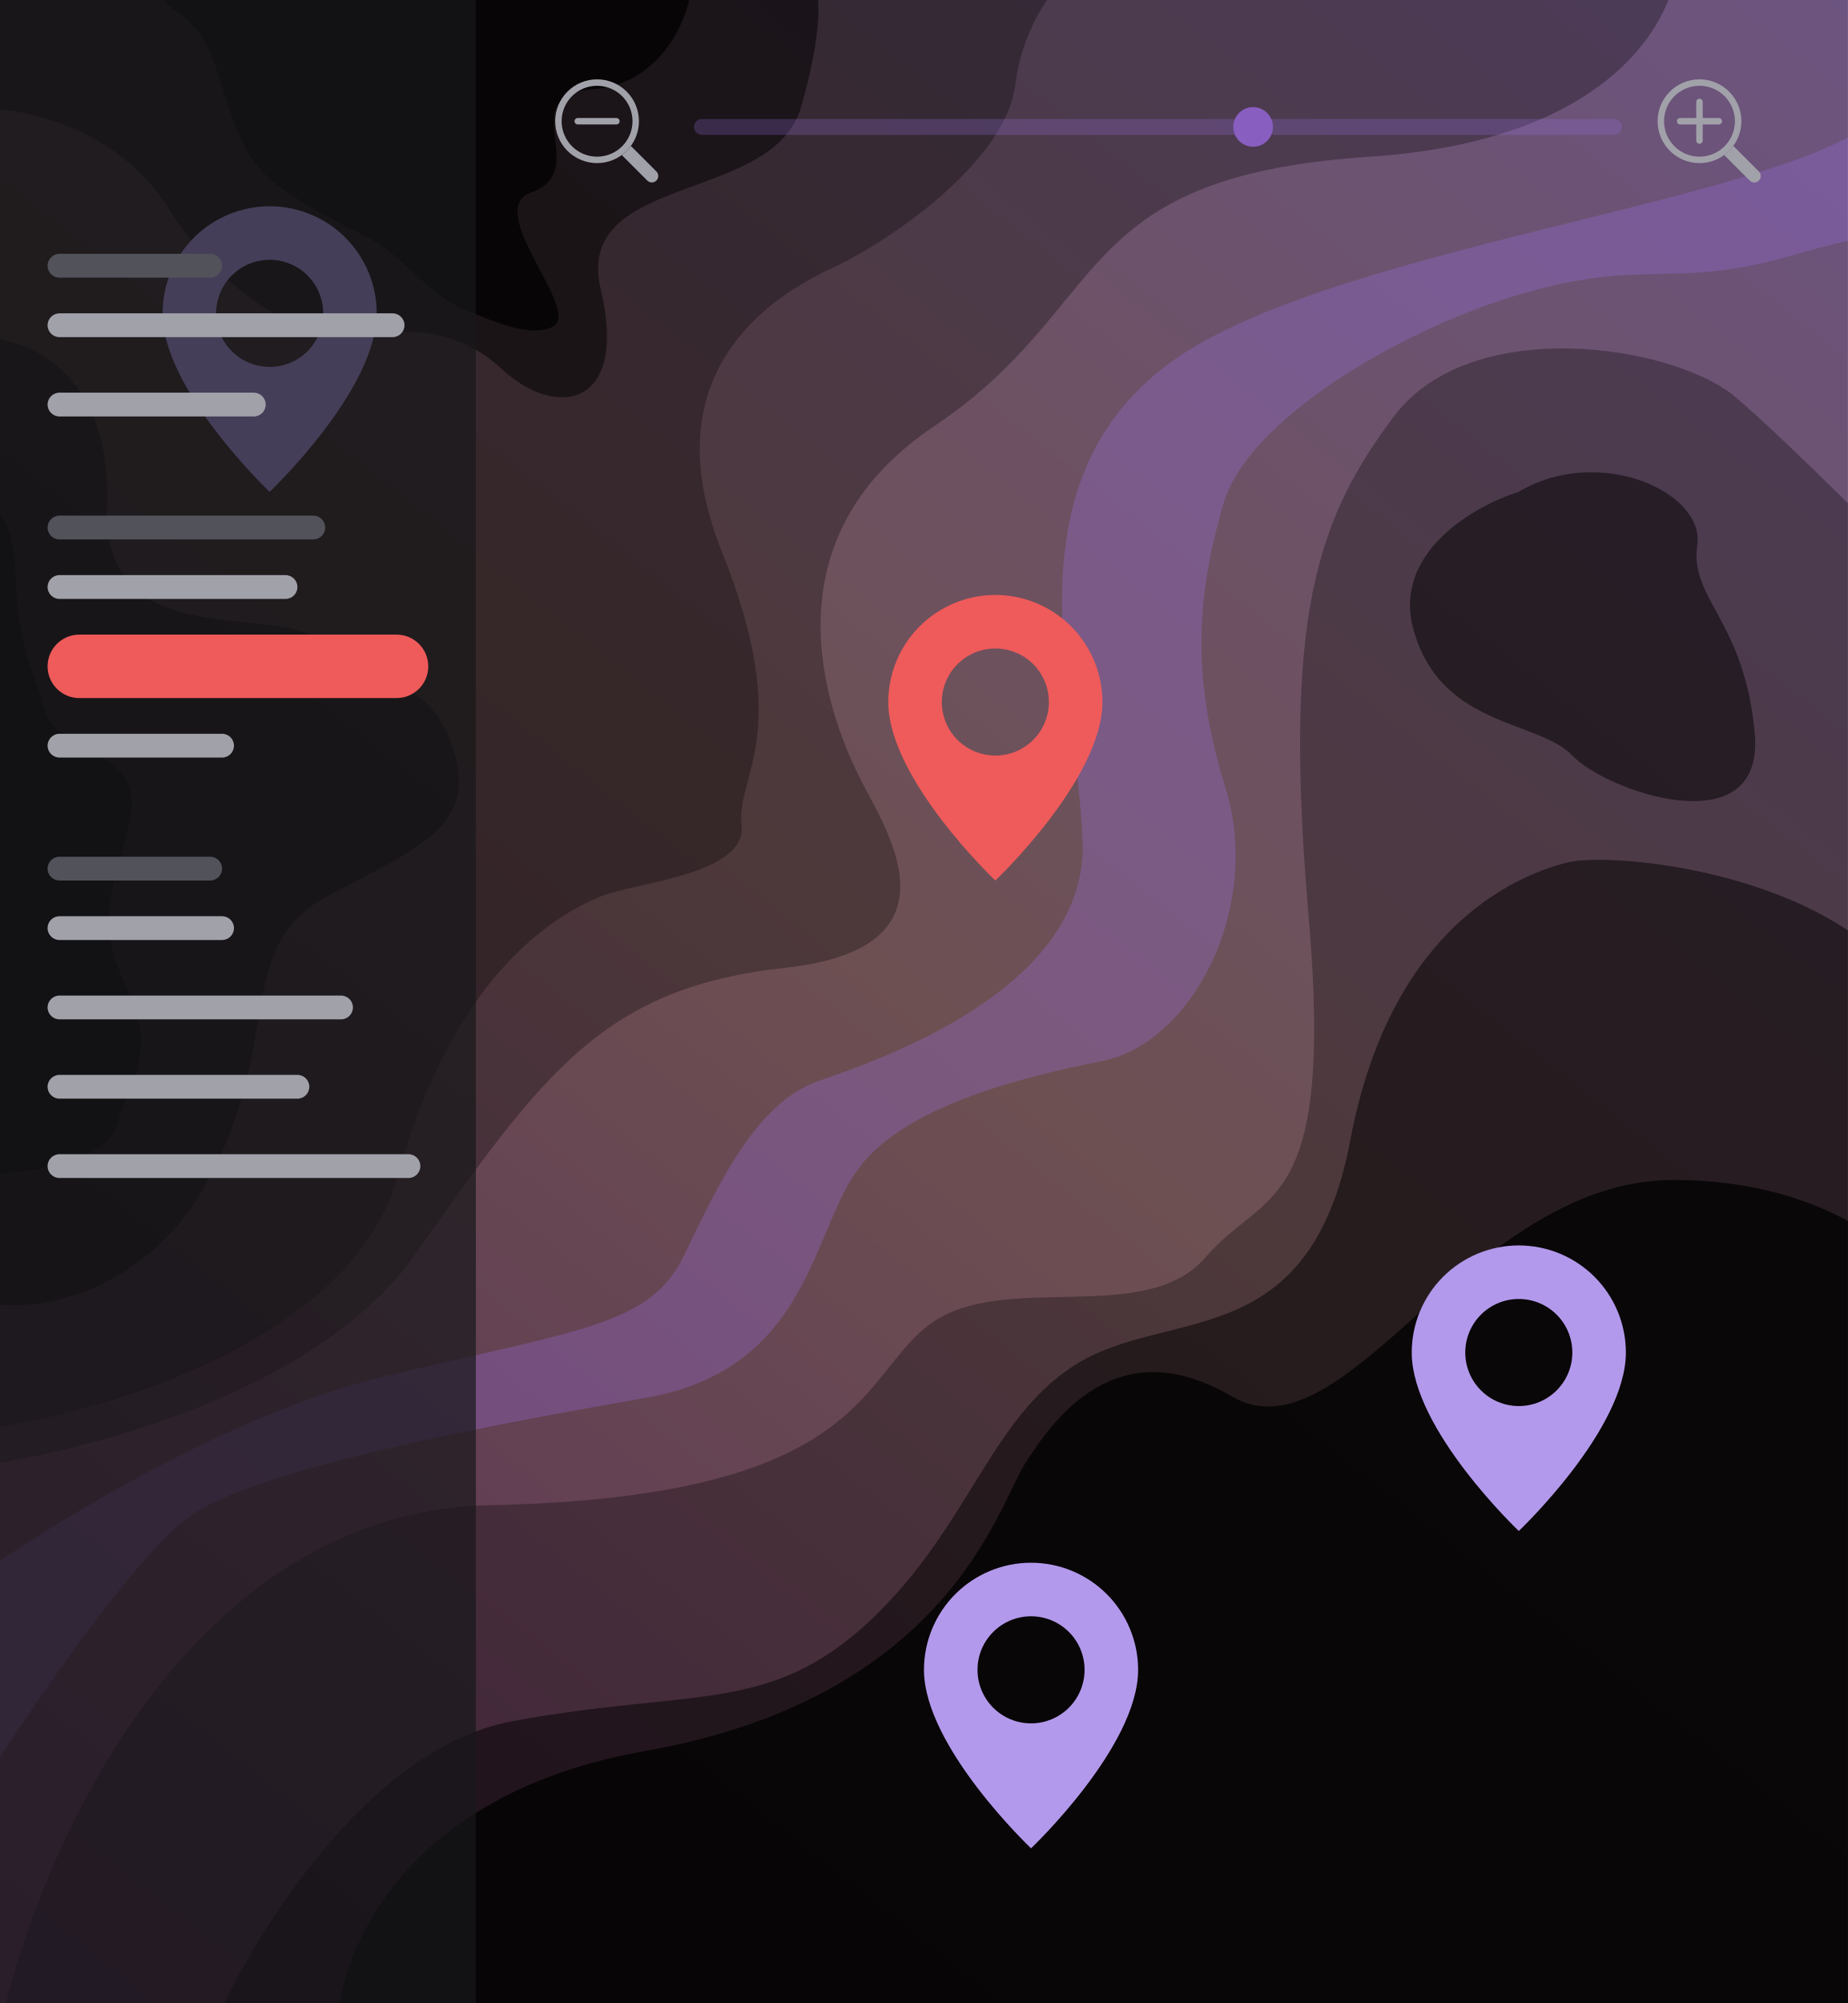
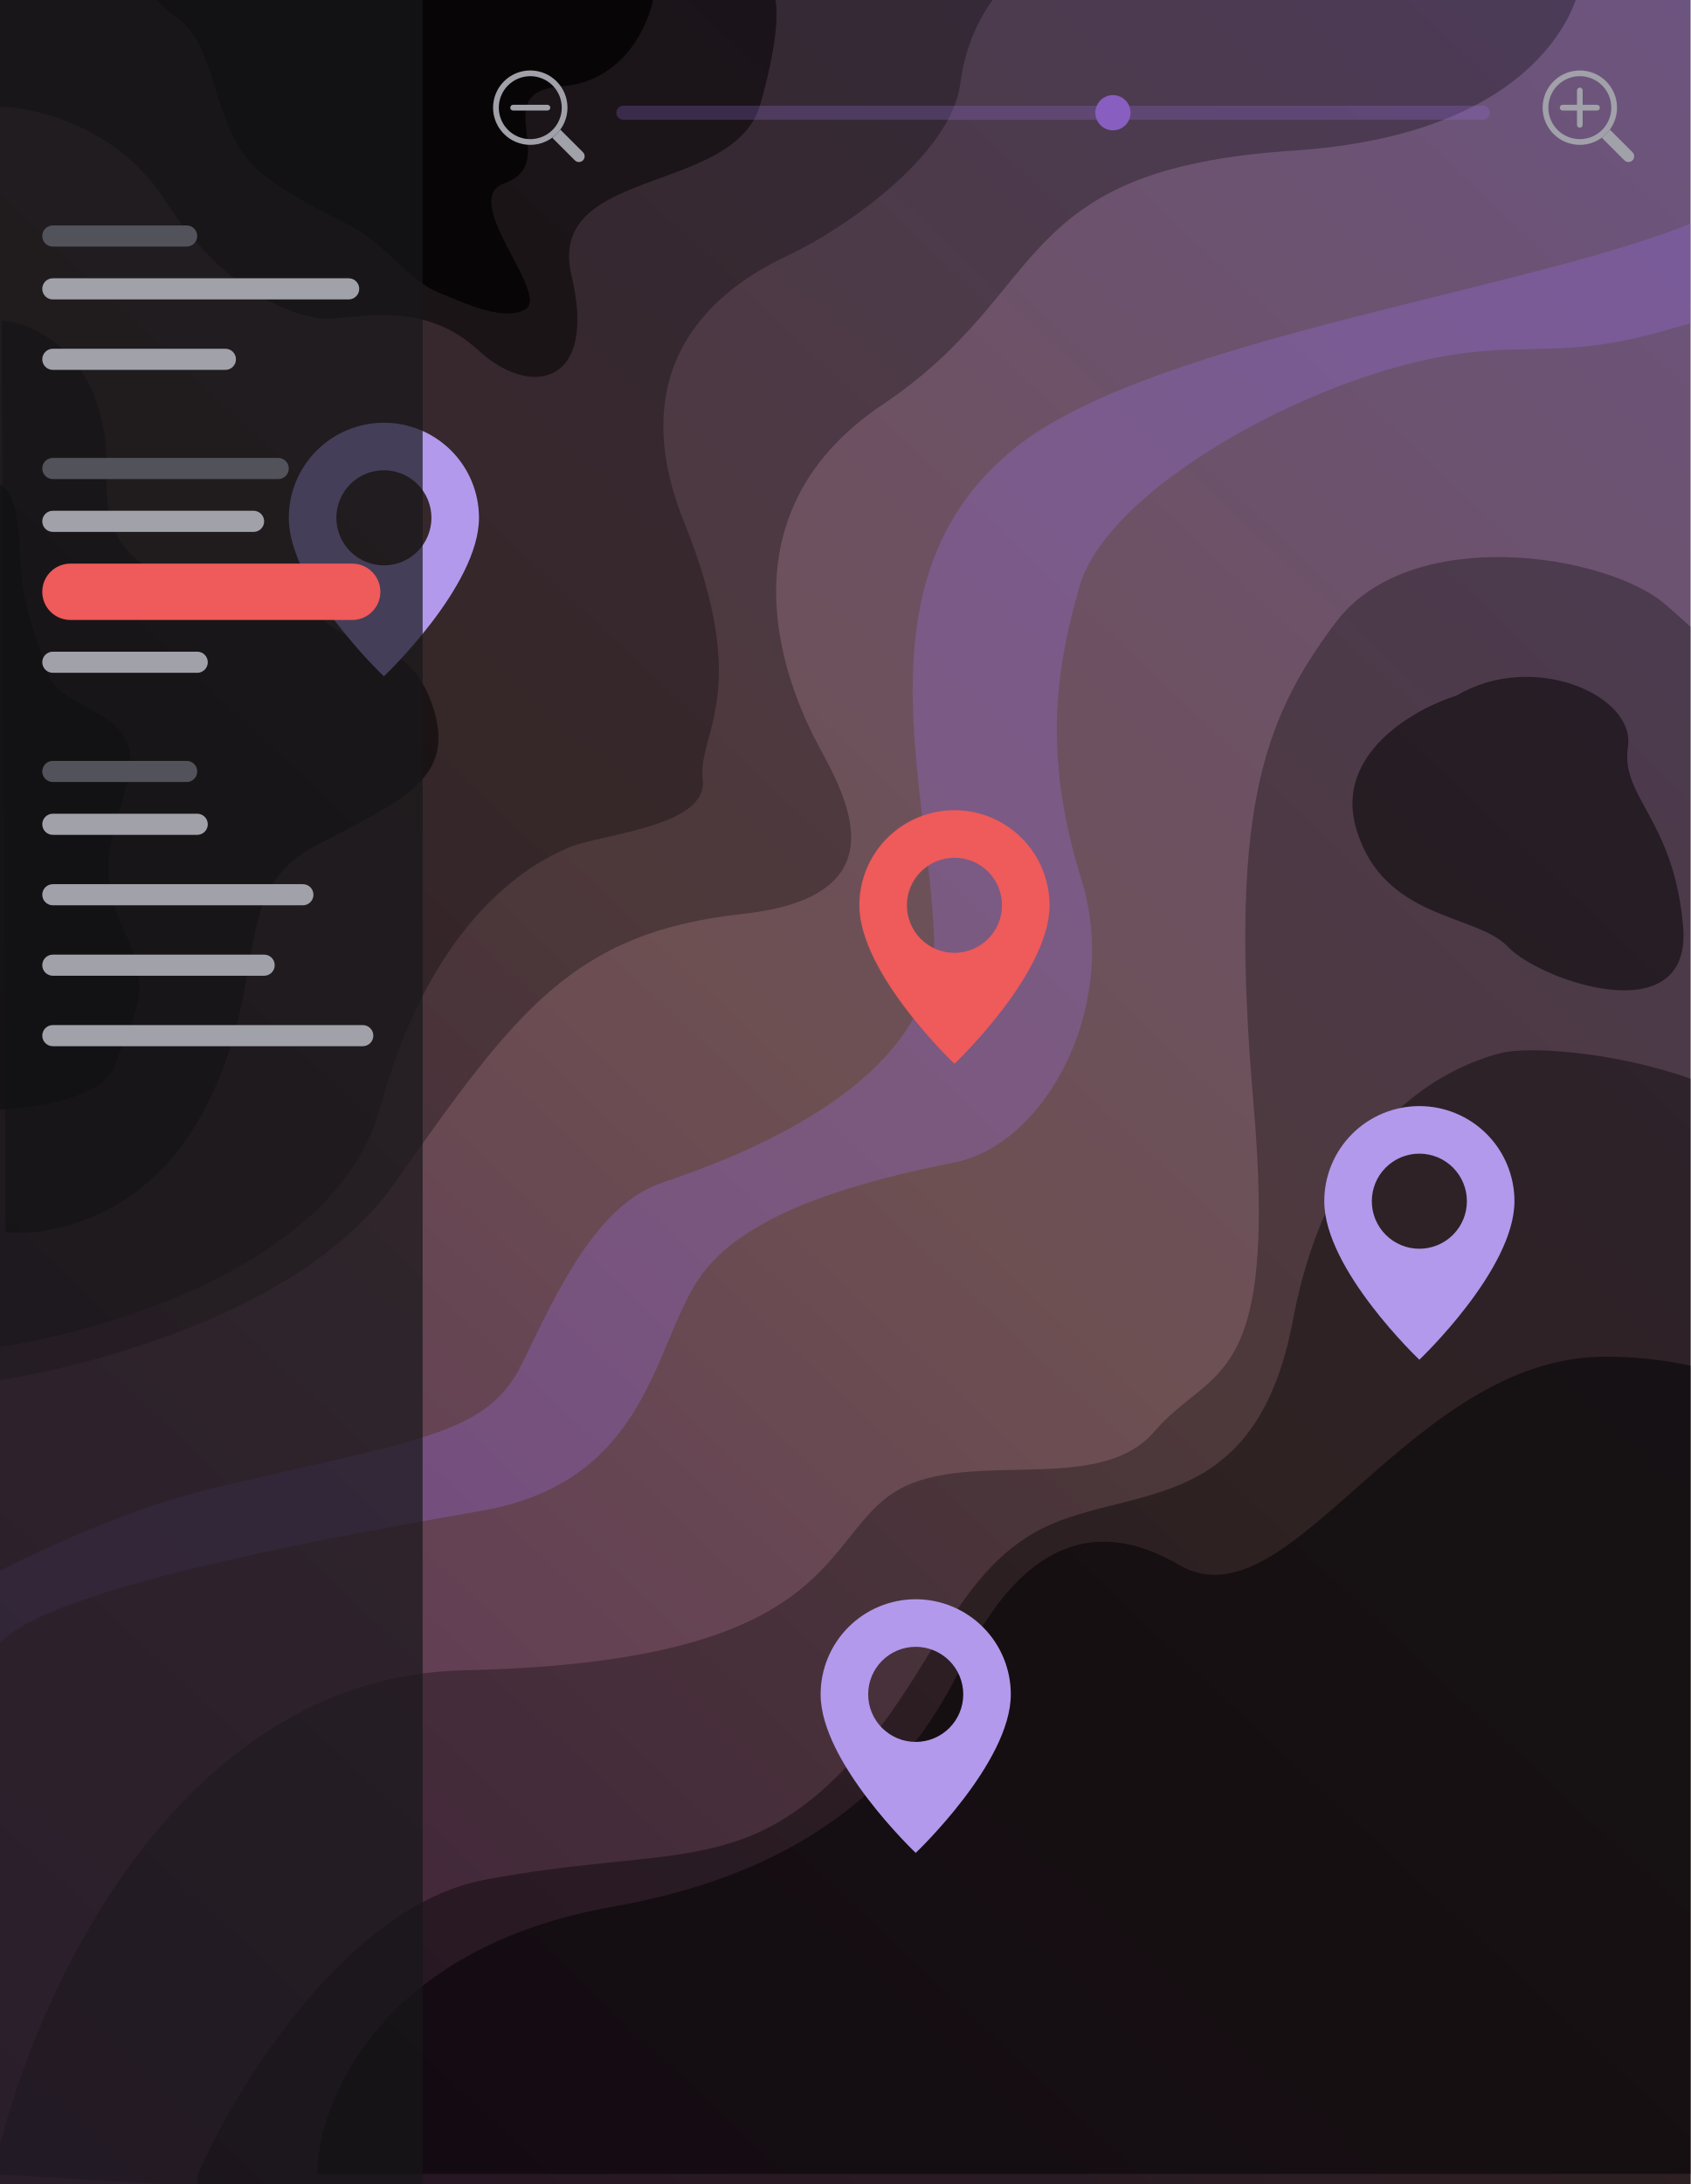
- <svg xmlns="http://www.w3.org/2000/svg" viewBox="0 0 466 505" fill="none">
+ <svg xmlns="http://www.w3.org/2000/svg" viewBox="0 0 480 620" fill="none">
  <g clip-path="url(#clip0_1_877)">
-     <rect width="466" height="505" fill="url(#paint0_linear_1_877)" />
-     <path d="M162.5 441.5C101.3 452.3 85.333 492.667 85 511.5H489.5V330C484.167 319.167 463.2 297.5 422 297.5C370.5 297.5 339.5 369 310.5 352C281.5 335 265.5 358 258.5 369C251.5 380 239 428 162.5 441.5Z" fill="black" fill-opacity="0.75" />
-     <path d="M356.5 159C350.9 139.4 371.833 127.5 383 124C403.07 112 430 124 428 137.5C426 151 440 156.5 442.5 185C445 213.5 405 199.5 396.5 190.5C388 181.5 363.5 183.5 356.5 159Z" fill="black" fill-opacity="0.5" />
-     <path d="M129 434C92.6 440.8 63.5 488.5 53.5 511.5V518L489.5 524C491.167 455.667 493.5 309.3 489.5 270.5C484.5 222 408.5 214 395 217.5C381.5 221 350.5 234.5 340.5 287.5C330.5 340.5 296 330 273 343C250 356 245 384.5 219.5 408.5C194 432.5 174.5 425.5 129 434Z" fill="black" fill-opacity="0.5" />
-     <path d="M123.5 379.5C46.7 381.1 9.167 468.167 0 511.5L502.5 541L495.5 156.5C481.333 142 449.9 110.4 437.5 100C422 87 371 79 351.5 105C332 131 323.5 155.5 330 231C336.5 306.5 319 299.5 304 317C289 334.5 253.5 320.5 235 333.5C216.5 346.5 219.5 377.5 123.5 379.5Z" fill="black" fill-opacity="0.3" />
-     <path d="M97 347C56.6 356.6 8.833 386.667 -10 400.5L-7 454C5.667 433.667 34.6 390.7 49 381.5C67 370 122 359.5 162.5 352.5C203 345.5 204.5 312.5 215.5 296C226.5 279.5 255.5 272 278 267.5C300.5 263 318.5 229 309 198.5C299.5 168 302.724 147.215 308.5 127C314.5 106 353 83 384 74C415 65 422 73 451.5 64.5C475.1 57.7 484.333 57.333 486 58C490.333 40.833 494.1 11 474.5 29C450 51.5 332 62 293 93C254 124 271.5 175 273 212C274.5 249 222.5 267 206.5 272.5C190.5 278 181 299 172.5 316.5C164 334 147.5 335 97 347Z" fill="#9A70E2" fill-opacity="0.3" />
-     <path d="M104.5 316.5C78.5 353.3 13.667 368.167 -15.5 371L-9.5 -15L423 -10.5C422.667 4.5 406.7 35.5 345.5 39.5C269 44.5 281 77 235.5 107.5C190 138 211 184.5 217 196.5C223 208.5 244 239 198 244C152.205 248.978 137.134 270.309 104.933 315.887L104.5 316.5Z" fill="black" fill-opacity="0.3" />
-     <path d="M100.5 296C88.9 338.4 25 356.667 -5.5 360.5L-4.5 -6.5H270C266.167 -3.667 258 5.9 256 21.5C253.5 41 224 61 210 67.5C196 74 163.5 93 182 139C200.5 185 185.5 195.5 187 208C188.5 220.5 160 222.5 151.5 226C143 229.5 115 243 100.5 296Z" fill="black" fill-opacity="0.3" />
-     <path d="M52.5 297.5C37.3 325.5 11.167 330.167 0 329L-1 85.5C8.833 86.333 28.2 95.9 27 127.5C25.5 167 72 150.5 82.5 163C93 175.5 107 168 114 188C121 208 106 213.5 82.5 226C59 238.5 71.5 262.5 52.5 297.5Z" fill="black" fill-opacity="0.5" />
-     <path d="M29.5 283.5C26.7 293.1 7 295.833 -2.5 296C-3.288 239.833 -4.392 127.7 -2.5 128.5C-0.135 129.5 3.5 130.5 4 146.5C4.5 162.5 8.5 169.5 11.5 179.5C14.5 189.5 36 189 33 205.5C30 222 23 230 31.5 248C40 266 33 271.5 29.5 283.5Z" fill="black" fill-opacity="0.75" />
-     <path d="M42.5 52.5C30.1 32.9 7.667 27.667 -2 27.5L-1.5 -3H205.5C206.667 -1.167 207.6 7.4 202 27C195 51.5 144.5 43.5 151.5 73C158.5 102.5 140.5 106 126.5 93C112.5 80 96 84 87 84.5C78 85 58 77 42.5 52.5Z" fill="black" fill-opacity="0.5" />
-     <path d="M46.5 4.5C56.5 12 55.5 30 65 42C69.121 47.205 79.797 53.527 91.976 59.5C102.26 64.543 107.615 74.338 117 78C122.061 79.87 134 86 140 82C145.5 77 121.91 52.79 134 48.5C149.5 43 129 24 149.5 22.5C165.9 21.3 172.667 6.333 174 -1L153.5 -1.5L42.5 -1C40.5 -1.667 38.5 -1.5 46.5 4.5Z" fill="black" fill-opacity="0.75" />
-     <path d="M260 466C260 466 287 440.413 287 421C287 413.839 284.155 406.972 279.092 401.908C274.028 396.845 267.161 394 260 394C252.839 394 245.972 396.845 240.908 401.908C235.845 406.972 233 413.839 233 421C233 440.413 260 466 260 466ZM260 434.5C256.42 434.5 252.986 433.078 250.454 430.546C247.922 428.014 246.5 424.58 246.5 421C246.5 417.42 247.922 413.986 250.454 411.454C252.986 408.922 256.42 407.5 260 407.5C263.58 407.5 267.014 408.922 269.546 411.454C272.078 413.986 273.5 417.42 273.5 421C273.5 424.58 272.078 428.014 269.546 430.546C267.014 433.078 263.58 434.5 260 434.5Z" fill="#B399EC" />
-     <path d="M383 386C383 386 410 360.413 410 341C410 333.839 407.155 326.972 402.092 321.908C397.028 316.845 390.161 314 383 314C375.839 314 368.972 316.845 363.908 321.908C358.845 326.972 356 333.839 356 341C356 360.413 383 386 383 386ZM383 354.5C379.42 354.5 375.986 353.078 373.454 350.546C370.922 348.014 369.5 344.58 369.5 341C369.5 337.42 370.922 333.986 373.454 331.454C375.986 328.922 379.42 327.5 383 327.5C386.58 327.5 390.014 328.922 392.546 331.454C395.078 333.986 396.5 337.42 396.5 341C396.5 344.58 395.078 348.014 392.546 350.546C390.014 353.078 386.58 354.5 383 354.5Z" fill="#B399EC" />
-     <path d="M68 124C68 124 95 98.413 95 79C95 71.839 92.155 64.972 87.092 59.908C82.028 54.845 75.161 52 68 52C60.839 52 53.972 54.845 48.908 59.908C43.845 64.972 41 71.839 41 79C41 98.413 68 124 68 124ZM68 92.5C64.42 92.5 60.986 91.078 58.454 88.546C55.922 86.014 54.5 82.58 54.5 79C54.5 75.42 55.922 71.986 58.454 69.454C60.986 66.922 64.42 65.5 68 65.5C71.58 65.5 75.014 66.922 77.546 69.454C80.078 71.986 81.5 75.42 81.5 79C81.5 82.58 80.078 86.014 77.546 88.546C75.014 91.078 71.58 92.5 68 92.5Z" fill="#B399EC" />
-     <path d="M251 222C251 222 278 196.413 278 177C278 169.839 275.155 162.972 270.092 157.908C265.028 152.845 258.161 150 251 150C243.839 150 236.972 152.845 231.908 157.908C226.845 162.972 224 169.839 224 177C224 196.413 251 222 251 222ZM251 190.5C247.42 190.5 243.986 189.078 241.454 186.546C238.922 184.014 237.5 180.58 237.5 177C237.5 173.42 238.922 169.986 241.454 167.454C243.986 164.922 247.42 163.5 251 163.5C254.58 163.5 258.014 164.922 260.546 167.454C263.078 169.986 264.5 173.42 264.5 177C264.5 180.58 263.078 184.014 260.546 186.546C258.014 189.078 254.58 190.5 251 190.5Z" fill="#EF5A5A" />
-     <g filter="url(#filter0_b_1_877)">
-       <rect width="120" height="505" fill="#18181B" fill-opacity="0.7" />
-       <rect x="12" y="64" width="44" height="6" rx="3" fill="#52525B" />
-       <rect x="12" y="79" width="90" height="6" rx="3" fill="#A1A1AA" />
-       <rect x="12" y="99" width="55" height="6" rx="3" fill="#A1A1AA" />
-       <rect x="12" y="130" width="70" height="6" rx="3" fill="#52525B" />
-       <rect x="12" y="145" width="63" height="6" rx="3" fill="#A1A1AA" />
-       <rect x="12" y="160" width="96" height="16" rx="8" fill="#EF5A5A" />
-       <rect x="12" y="185" width="47" height="6" rx="3" fill="#A1A1AA" />
-       <rect x="12" y="216" width="44" height="6" rx="3" fill="#52525B" />
-       <rect x="12" y="231" width="47" height="6" rx="3" fill="#A1A1AA" />
-       <rect x="12" y="251" width="77" height="6" rx="3" fill="#A1A1AA" />
-       <rect x="12" y="271" width="66" height="6" rx="3" fill="#A1A1AA" />
-       <rect x="12" y="291" width="94" height="6" rx="3" fill="#A1A1AA" />
-     </g>
+     <rect width="480" height="620" fill="url(#paint0_linear_1_877)" />
+     <path d="M174.11 541.259C107.69 552.967 90.362 596.729 90 617.146H529V420.38C523.212 408.636 500.457 385.146 455.743 385.146C399.85 385.146 366.206 462.66 334.733 444.23C303.26 425.801 285.895 450.735 278.298 462.66C270.701 474.586 257.135 526.623 174.11 541.259Z" fill="black" fill-opacity="0.5" />
+     <path d="M385.009 235.009C378.962 213.971 401.567 201.199 413.626 197.442C435.299 184.562 464.38 197.442 462.221 211.932C460.061 226.422 475.179 232.325 477.879 262.916C480.578 293.506 437.383 278.479 428.204 268.819C419.025 259.159 392.568 261.306 385.009 235.009Z" fill="black" fill-opacity="0.5" />
+     <path d="M137.839 533.594C98.383 540.964 66.84 592.667 56 617.597V624.643L528.606 631.146C530.413 557.079 532.942 398.429 528.606 356.373C523.186 303.803 440.805 295.131 426.172 298.925C411.538 302.719 377.936 317.352 367.096 374.799C356.257 432.247 318.86 420.866 293.929 434.957C268.998 449.048 263.578 479.94 235.937 505.954C208.296 531.968 187.159 524.38 137.839 533.594Z" fill="black" fill-opacity="0.4" />
+     <path d="M131.945 474.156C48.65 475.889 7.942 570.229 -2 617.182L543 649.146L535.408 232.527C520.043 216.816 485.951 182.576 472.502 171.308C455.692 157.222 400.378 148.553 379.229 176.725C358.08 204.897 348.861 231.444 355.91 313.251C362.96 395.058 343.98 387.473 327.711 406.435C311.443 425.397 272.94 410.227 252.876 424.313C232.811 438.399 236.065 471.988 131.945 474.156Z" fill="black" fill-opacity="0.3" />
+     <path d="M60.465 422.5C13.471 433.67 -42.093 468.654 -64 484.75L-60.51 547C-45.776 523.341 -12.12 473.347 4.63 462.643C25.568 449.262 89.546 437.045 136.657 428.9C183.767 420.755 185.512 382.358 198.308 363.159C211.103 343.961 244.837 335.234 271.009 329.998C297.182 324.762 318.12 285.201 307.069 249.713C296.019 214.225 299.769 190.04 306.488 166.519C313.467 142.085 358.251 115.323 394.311 104.851C430.371 94.379 438.514 103.688 472.829 93.798C500.281 85.885 511.021 85.459 512.96 86.234C518.001 66.26 522.382 31.548 499.583 52.492C471.084 78.671 333.823 90.889 288.458 126.959C243.092 163.029 263.448 222.37 265.193 265.421C266.938 308.472 206.45 329.416 187.838 335.816C169.227 342.215 158.176 366.65 148.289 387.012C138.401 407.374 119.208 408.538 60.465 422.5Z" fill="#9A70E2" fill-opacity="0.3" />
+     <path d="M111.752 336.253C84.181 375.245 15.429 390.998 -15.5 394L-9.137 -15L449.5 -10.232C449.147 5.662 432.215 38.509 367.316 42.747C286.193 48.045 298.918 82.482 250.669 114.799C202.419 147.117 224.688 196.387 231.051 209.102C237.413 221.817 259.682 254.135 210.902 259.433C162.34 264.707 146.358 287.309 112.211 335.603L111.752 336.253Z" fill="black" fill-opacity="0.3" />
+     <path d="M107.848 314.634C95.554 359.575 27.827 378.937 -4.5 383L-3.44 -6H287.5C283.437 -2.997 274.781 7.143 272.662 23.678C270.012 44.347 238.745 65.546 223.907 72.436C209.068 79.326 174.622 99.465 194.23 148.222C213.838 196.98 197.939 208.109 199.529 221.358C201.119 234.608 170.912 236.728 161.903 240.437C152.894 244.147 123.217 258.456 107.848 314.634Z" fill="black" fill-opacity="0.3" />
+     <path d="M57.332 316.346C41.186 346.109 13.425 351.069 1.562 349.829L0.5 91C10.946 91.886 31.519 102.055 30.244 135.644C28.651 177.631 78.047 160.092 89.201 173.379C100.355 186.666 115.227 178.694 122.663 199.953C130.099 221.212 114.165 227.058 89.201 240.345C64.237 253.632 77.516 279.143 57.332 316.346Z" fill="black" fill-opacity="0.5" />
+     <path d="M33.006 301.717C29.998 311.918 8.83 314.823 -1.377 315C-2.225 255.314 -3.41 136.154 -1.377 137.005C1.164 138.067 5.07 139.13 5.607 156.132C6.144 173.135 10.442 180.574 13.665 191.2C16.889 201.827 39.991 201.295 36.767 218.829C33.544 236.363 26.022 244.864 35.155 263.992C44.289 283.12 36.767 288.965 33.006 301.717Z" fill="black" fill-opacity="0.75" />
+     <path d="M46.694 56.629C33.543 35.924 9.752 30.396 -0.5 30.22L0.03 -2H219.561C220.799 -0.063 221.789 8.986 215.85 29.692C208.426 55.573 154.869 47.122 162.292 78.285C169.716 109.449 150.627 113.146 135.779 99.413C120.931 85.68 103.433 89.906 93.888 90.434C84.343 90.962 63.132 82.511 46.694 56.629Z" fill="black" fill-opacity="0.5" />
+     <path d="M50.624 5.366C61.202 13.323 60.144 32.42 70.194 45.152C74.553 50.674 85.847 57.382 98.731 63.719C109.609 69.07 115.274 79.461 125.202 83.347C130.556 85.331 143.186 91.834 149.533 87.59C155.351 82.286 130.397 56.599 143.186 52.048C159.583 46.213 137.897 26.055 159.583 24.463C176.931 23.19 184.09 7.311 185.5 -0.47L163.814 -1L46.392 -0.47C44.277 -1.177 42.161 -1 50.624 5.366Z" fill="black" fill-opacity="0.75" />
+     <path d="M109 192C109 192 136 166.413 136 147C136 139.839 133.155 132.972 128.092 127.908C123.028 122.845 116.161 120 109 120C101.839 120 94.972 122.845 89.908 127.908C84.845 132.972 82 139.839 82 147C82 166.413 109 192 109 192ZM109 160.5C105.42 160.5 101.986 159.078 99.454 156.546C96.922 154.014 95.5 150.58 95.5 147C95.5 143.42 96.922 139.986 99.454 137.454C101.986 134.922 105.42 133.5 109 133.5C112.58 133.5 116.014 134.922 118.546 137.454C121.078 139.986 122.5 143.42 122.5 147C122.5 150.58 121.078 154.014 118.546 156.546C116.014 159.078 112.58 160.5 109 160.5Z" fill="#B399EC" />
+     <path d="M260 526C260 526 287 500.413 287 481C287 473.839 284.155 466.972 279.092 461.908C274.028 456.845 267.161 454 260 454C252.839 454 245.972 456.845 240.908 461.908C235.845 466.972 233 473.839 233 481C233 500.413 260 526 260 526ZM260 494.5C256.42 494.5 252.986 493.078 250.454 490.546C247.922 488.014 246.5 484.58 246.5 481C246.5 477.42 247.922 473.986 250.454 471.454C252.986 468.922 256.42 467.5 260 467.5C263.58 467.5 267.014 468.922 269.546 471.454C272.078 473.986 273.5 477.42 273.5 481C273.5 484.58 272.078 488.014 269.546 490.546C267.014 493.078 263.58 494.5 260 494.5Z" fill="#B399EC" />
+     <path d="M403 386C403 386 430 360.413 430 341C430 333.839 427.155 326.972 422.092 321.908C417.028 316.845 410.161 314 403 314C395.839 314 388.972 316.845 383.908 321.908C378.845 326.972 376 333.839 376 341C376 360.413 403 386 403 386ZM403 354.5C399.42 354.5 395.986 353.078 393.454 350.546C390.922 348.014 389.5 344.58 389.5 341C389.5 337.42 390.922 333.986 393.454 331.454C395.986 328.922 399.42 327.5 403 327.5C406.58 327.5 410.014 328.922 412.546 331.454C415.078 333.986 416.5 337.42 416.5 341C416.5 344.58 415.078 348.014 412.546 350.546C410.014 353.078 406.58 354.5 403 354.5Z" fill="#B399EC" />
+     <path d="M271 302C271 302 298 276.413 298 257C298 249.839 295.155 242.972 290.092 237.908C285.028 232.845 278.161 230 271 230C263.839 230 256.972 232.845 251.908 237.908C246.845 242.972 244 249.839 244 257C244 276.413 271 302 271 302ZM271 270.5C267.42 270.5 263.986 269.078 261.454 266.546C258.922 264.014 257.5 260.58 257.5 257C257.5 253.42 258.922 249.986 261.454 247.454C263.986 244.922 267.42 243.5 271 243.5C274.58 243.5 278.014 244.922 280.546 247.454C283.078 249.986 284.5 253.42 284.5 257C284.5 260.58 283.078 264.014 280.546 266.546C278.014 269.078 274.58 270.5 271 270.5Z" fill="#EF5A5A" />
+     <rect width="120" height="620" fill="#18181B" fill-opacity="0.7" />
+     <rect x="12" y="64" width="44" height="6" rx="3" fill="#52525B" />
+     <rect x="12" y="79" width="90" height="6" rx="3" fill="#A1A1AA" />
+     <rect x="12" y="99" width="55" height="6" rx="3" fill="#A1A1AA" />
+     <rect x="12" y="130" width="70" height="6" rx="3" fill="#52525B" />
+     <rect x="12" y="145" width="63" height="6" rx="3" fill="#A1A1AA" />
+     <rect x="12" y="160" width="96" height="16" rx="8" fill="#EF5A5A" />
+     <rect x="12" y="185" width="47" height="6" rx="3" fill="#A1A1AA" />
+     <rect x="12" y="216" width="44" height="6" rx="3" fill="#52525B" />
+     <rect x="12" y="231" width="47" height="6" rx="3" fill="#A1A1AA" />
+     <rect x="12" y="251" width="77" height="6" rx="3" fill="#A1A1AA" />
+     <rect x="12" y="271" width="66" height="6" rx="3" fill="#A1A1AA" />
+     <rect x="12" y="291" width="94" height="6" rx="3" fill="#A1A1AA" />
    <g clip-path="url(#clip1_1_877)">
-       <path fill-rule="evenodd" clip-rule="evenodd" d="M428.562 39.5C429.736 39.5 430.898 39.269 431.983 38.82C433.067 38.37 434.052 37.712 434.882 36.882C435.712 36.052 436.371 35.067 436.82 33.983C437.269 32.898 437.5 31.736 437.5 30.562C437.5 29.389 437.269 28.227 436.82 27.142C436.371 26.058 435.712 25.073 434.882 24.243C434.052 23.413 433.067 22.755 431.983 22.305C430.898 21.856 429.736 21.625 428.562 21.625C426.192 21.625 423.919 22.567 422.243 24.243C420.567 25.919 419.625 28.192 419.625 30.562C419.625 32.933 420.567 35.206 422.243 36.882C423.919 38.558 426.192 39.5 428.562 39.5ZM439.125 30.562C439.125 33.364 438.012 36.05 436.031 38.031C434.05 40.012 431.364 41.125 428.562 41.125C425.761 41.125 423.075 40.012 421.094 38.031C419.113 36.05 418 33.364 418 30.562C418 27.761 419.113 25.075 421.094 23.094C423.075 21.113 425.761 20 428.562 20C431.364 20 434.05 21.113 436.031 23.094C438.012 25.075 439.125 27.761 439.125 30.562Z" fill="#A1A1AA" />
-       <path d="M434.809 39.081C434.857 39.146 434.91 39.208 434.968 39.268L441.225 45.524C441.529 45.829 441.943 46 442.374 46C442.805 46.001 443.218 45.829 443.523 45.525C443.828 45.22 443.999 44.807 444 44.376C444 43.944 443.829 43.531 443.524 43.226L437.268 36.97C437.21 36.911 437.147 36.857 437.081 36.807C436.444 37.677 435.678 38.444 434.809 39.082V39.081Z" fill="#A1A1AA" />
-       <path fill-rule="evenodd" clip-rule="evenodd" d="M428.562 24.875C428.778 24.875 428.985 24.961 429.137 25.113C429.289 25.265 429.375 25.472 429.375 25.688V29.75H433.438C433.653 29.75 433.86 29.836 434.012 29.988C434.164 30.14 434.25 30.347 434.25 30.562C434.25 30.778 434.164 30.985 434.012 31.137C433.86 31.289 433.653 31.375 433.438 31.375H429.375V35.438C429.375 35.653 429.289 35.86 429.137 36.012C428.985 36.164 428.778 36.25 428.562 36.25C428.347 36.25 428.14 36.164 427.988 36.012C427.836 35.86 427.75 35.653 427.75 35.438V31.375H423.688C423.472 31.375 423.265 31.289 423.113 31.137C422.961 30.985 422.875 30.778 422.875 30.562C422.875 30.347 422.961 30.14 423.113 29.988C423.265 29.836 423.472 29.75 423.688 29.75H427.75V25.688C427.75 25.472 427.836 25.265 427.988 25.113C428.14 24.961 428.347 24.875 428.562 24.875Z" fill="#A1A1AA" />
+       <path fill-rule="evenodd" clip-rule="evenodd" d="M448.562 39.5C449.736 39.5 450.898 39.269 451.983 38.82C453.067 38.37 454.052 37.712 454.882 36.882C455.712 36.052 456.371 35.067 456.82 33.983C457.269 32.898 457.5 31.736 457.5 30.562C457.5 29.389 457.269 28.227 456.82 27.142C456.371 26.058 455.712 25.073 454.882 24.243C454.052 23.413 453.067 22.755 451.983 22.305C450.898 21.856 449.736 21.625 448.562 21.625C446.192 21.625 443.919 22.567 442.243 24.243C440.567 25.919 439.625 28.192 439.625 30.562C439.625 32.933 440.567 35.206 442.243 36.882C443.919 38.558 446.192 39.5 448.562 39.5ZM459.125 30.562C459.125 33.364 458.012 36.05 456.031 38.031C454.05 40.012 451.364 41.125 448.562 41.125C445.761 41.125 443.075 40.012 441.094 38.031C439.113 36.05 438 33.364 438 30.562C438 27.761 439.113 25.075 441.094 23.094C443.075 21.113 445.761 20 448.562 20C451.364 20 454.05 21.113 456.031 23.094C458.012 25.075 459.125 27.761 459.125 30.562Z" fill="#A1A1AA" />
+       <path d="M454.809 39.081C454.857 39.146 454.91 39.208 454.968 39.268L461.225 45.524C461.529 45.829 461.943 46 462.374 46C462.805 46.001 463.218 45.829 463.523 45.525C463.828 45.22 463.999 44.807 464 44.376C464 43.944 463.829 43.531 463.524 43.226L457.268 36.97C457.21 36.911 457.147 36.857 457.081 36.807C456.444 37.677 455.678 38.444 454.809 39.082V39.081Z" fill="#A1A1AA" />
+       <path fill-rule="evenodd" clip-rule="evenodd" d="M448.562 24.875C448.778 24.875 448.985 24.961 449.137 25.113C449.289 25.265 449.375 25.472 449.375 25.688V29.75H453.438C453.653 29.75 453.86 29.836 454.012 29.988C454.164 30.14 454.25 30.347 454.25 30.562C454.25 30.778 454.164 30.985 454.012 31.137C453.86 31.289 453.653 31.375 453.438 31.375H449.375V35.438C449.375 35.653 449.289 35.86 449.137 36.012C448.985 36.164 448.778 36.25 448.562 36.25C448.347 36.25 448.14 36.164 447.988 36.012C447.836 35.86 447.75 35.653 447.75 35.438V31.375H443.688C443.472 31.375 443.265 31.289 443.113 31.137C442.961 30.985 442.875 30.778 442.875 30.562C442.875 30.347 442.961 30.14 443.113 29.988C443.265 29.836 443.472 29.75 443.688 29.75H447.75V25.688C447.75 25.472 447.836 25.265 447.988 25.113C448.14 24.961 448.347 24.875 448.562 24.875Z" fill="#A1A1AA" />
    </g>
    <g clip-path="url(#clip2_1_877)">
      <path fill-rule="evenodd" clip-rule="evenodd" d="M150.562 39.5C151.736 39.5 152.898 39.269 153.983 38.82C155.067 38.37 156.052 37.712 156.882 36.882C157.712 36.052 158.371 35.067 158.82 33.983C159.269 32.898 159.5 31.736 159.5 30.562C159.5 29.389 159.269 28.227 158.82 27.142C158.371 26.058 157.712 25.073 156.882 24.243C156.052 23.413 155.067 22.755 153.983 22.305C152.898 21.856 151.736 21.625 150.562 21.625C148.192 21.625 145.919 22.567 144.243 24.243C142.567 25.919 141.625 28.192 141.625 30.562C141.625 32.933 142.567 35.206 144.243 36.882C145.919 38.558 148.192 39.5 150.562 39.5ZM161.125 30.562C161.125 33.364 160.012 36.05 158.031 38.031C156.05 40.012 153.364 41.125 150.562 41.125C147.761 41.125 145.075 40.012 143.094 38.031C141.113 36.05 140 33.364 140 30.562C140 27.761 141.113 25.075 143.094 23.094C145.075 21.113 147.761 20 150.562 20C153.364 20 156.05 21.113 158.031 23.094C160.012 25.075 161.125 27.761 161.125 30.562Z" fill="#A1A1AA" />
      <path d="M156.809 39.081C156.857 39.146 156.91 39.208 156.968 39.268L163.225 45.524C163.529 45.829 163.943 46 164.374 46C164.805 46.001 165.218 45.829 165.523 45.525C165.828 45.22 165.999 44.807 166 44.376C166 43.944 165.829 43.531 165.524 43.226L159.268 36.97C159.21 36.911 159.147 36.857 159.081 36.807C158.444 37.677 157.678 38.444 156.809 39.082V39.081Z" fill="#A1A1AA" />
      <path fill-rule="evenodd" clip-rule="evenodd" d="M144.875 30.562C144.875 30.347 144.961 30.14 145.113 29.988C145.265 29.836 145.472 29.75 145.688 29.75H155.438C155.653 29.75 155.86 29.836 156.012 29.988C156.164 30.14 156.25 30.347 156.25 30.562C156.25 30.778 156.164 30.985 156.012 31.137C155.86 31.289 155.653 31.375 155.438 31.375H145.688C145.472 31.375 145.265 31.289 145.113 31.137C144.961 30.985 144.875 30.778 144.875 30.562Z" fill="#A1A1AA" />
    </g>
-     <rect x="175" y="30" width="234" height="4" rx="2" fill="#9A70E2" fill-opacity="0.25" />
+     <rect x="175" y="30" width="248" height="4" rx="2" fill="#9A70E2" fill-opacity="0.25" />
    <circle cx="316" cy="32" r="5" fill="#885EC0" />
  </g>
  <defs>
-     <filter id="filter0_b_1_877" x="-8" y="-8" width="136" height="521" filterUnits="userSpaceOnUse" color-interpolation-filters="sRGB">
-       <feFlood flood-opacity="0" result="BackgroundImageFix" />
-       <feGaussianBlur in="BackgroundImageFix" stdDeviation="4" />
-       <feComposite in2="SourceAlpha" operator="in" result="effect1_backgroundBlur_1_877" />
-       <feBlend mode="normal" in="SourceGraphic" in2="effect1_backgroundBlur_1_877" result="shape" />
-     </filter>
-     <linearGradient id="paint0_linear_1_877" x1="466" y1="2.19214e-05" x2="41.556" y2="537.797" gradientUnits="userSpaceOnUse">
+     <linearGradient id="paint0_linear_1_877" x1="480" y1="2.69134e-05" x2="-54.766" y2="568.482" gradientUnits="userSpaceOnUse">
      <stop stop-color="#6C5480" />
      <stop offset="0.5" stop-color="#6D5052" />
      <stop offset="1" stop-color="#582E54" />
    </linearGradient>
    <clipPath id="clip0_1_877">
-       <rect width="466" height="505" fill="white" />
+       <rect width="480" height="620" fill="white" />
    </clipPath>
    <clipPath id="clip1_1_877">
-       <rect width="26" height="26" fill="white" transform="translate(418 20)" />
+       <rect width="26" height="26" fill="white" transform="translate(438 20)" />
    </clipPath>
    <clipPath id="clip2_1_877">
      <rect width="26" height="26" fill="white" transform="translate(140 20)" />
    </clipPath>
  </defs>
</svg>
